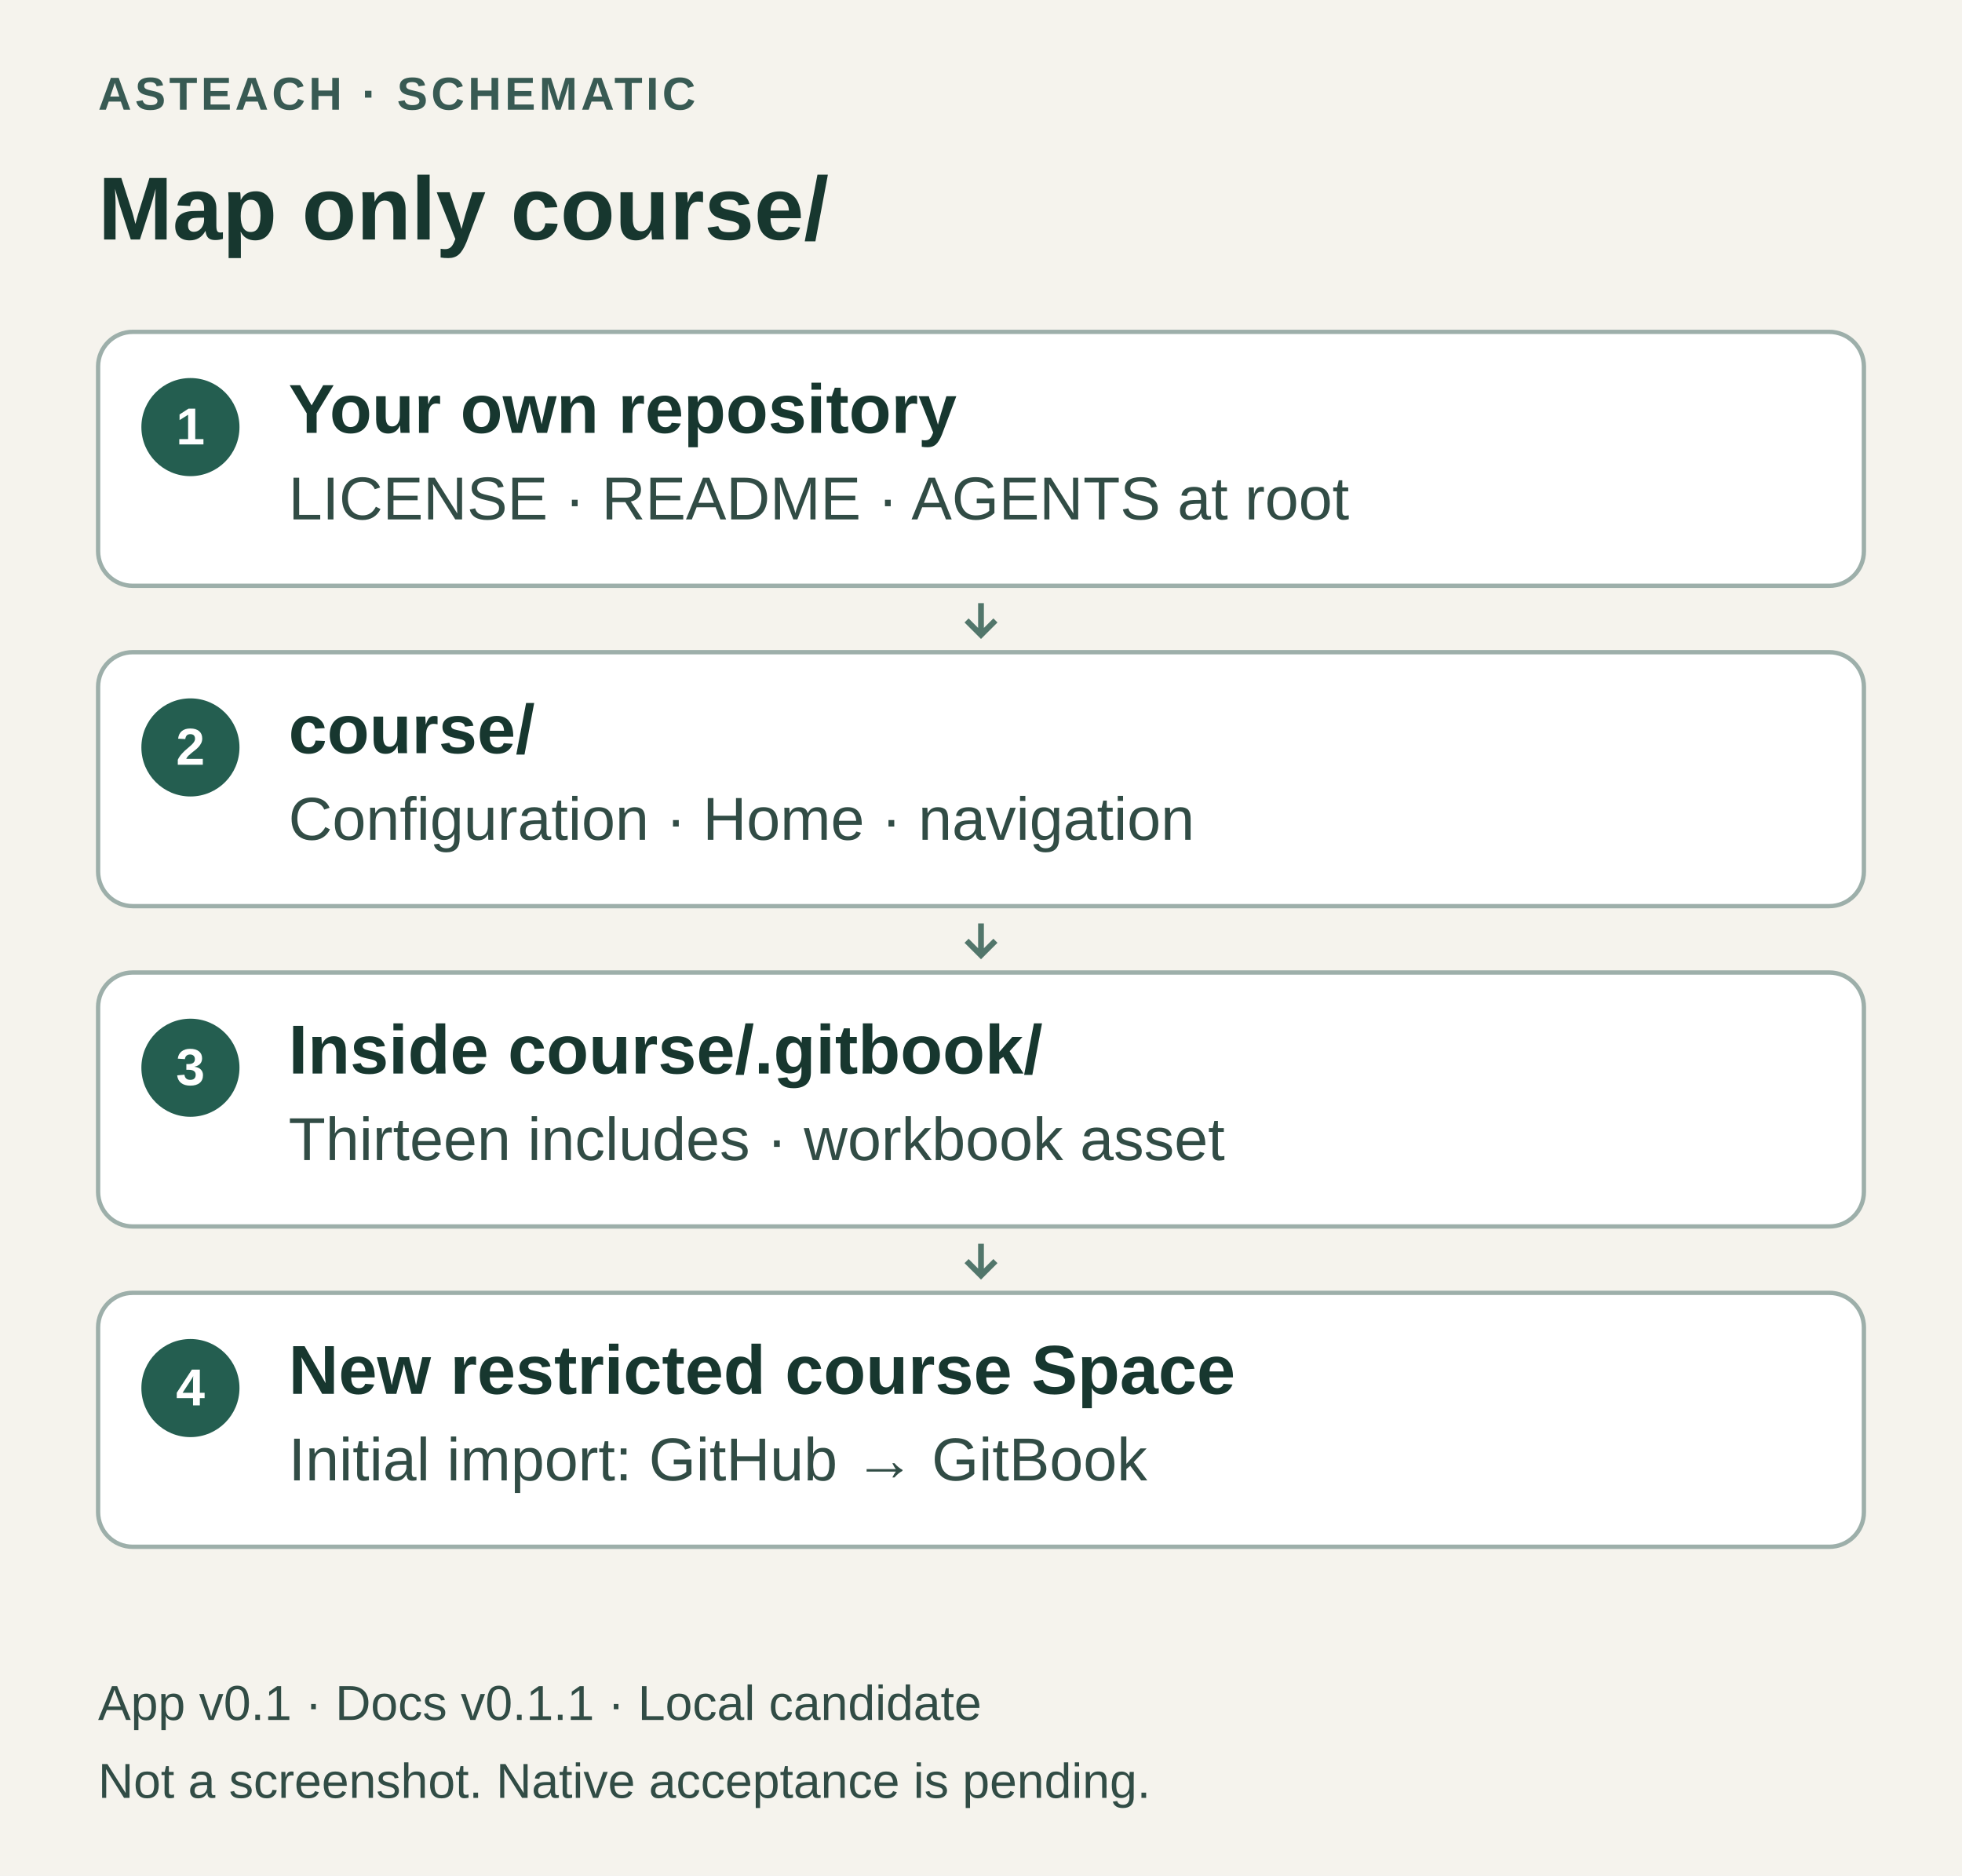
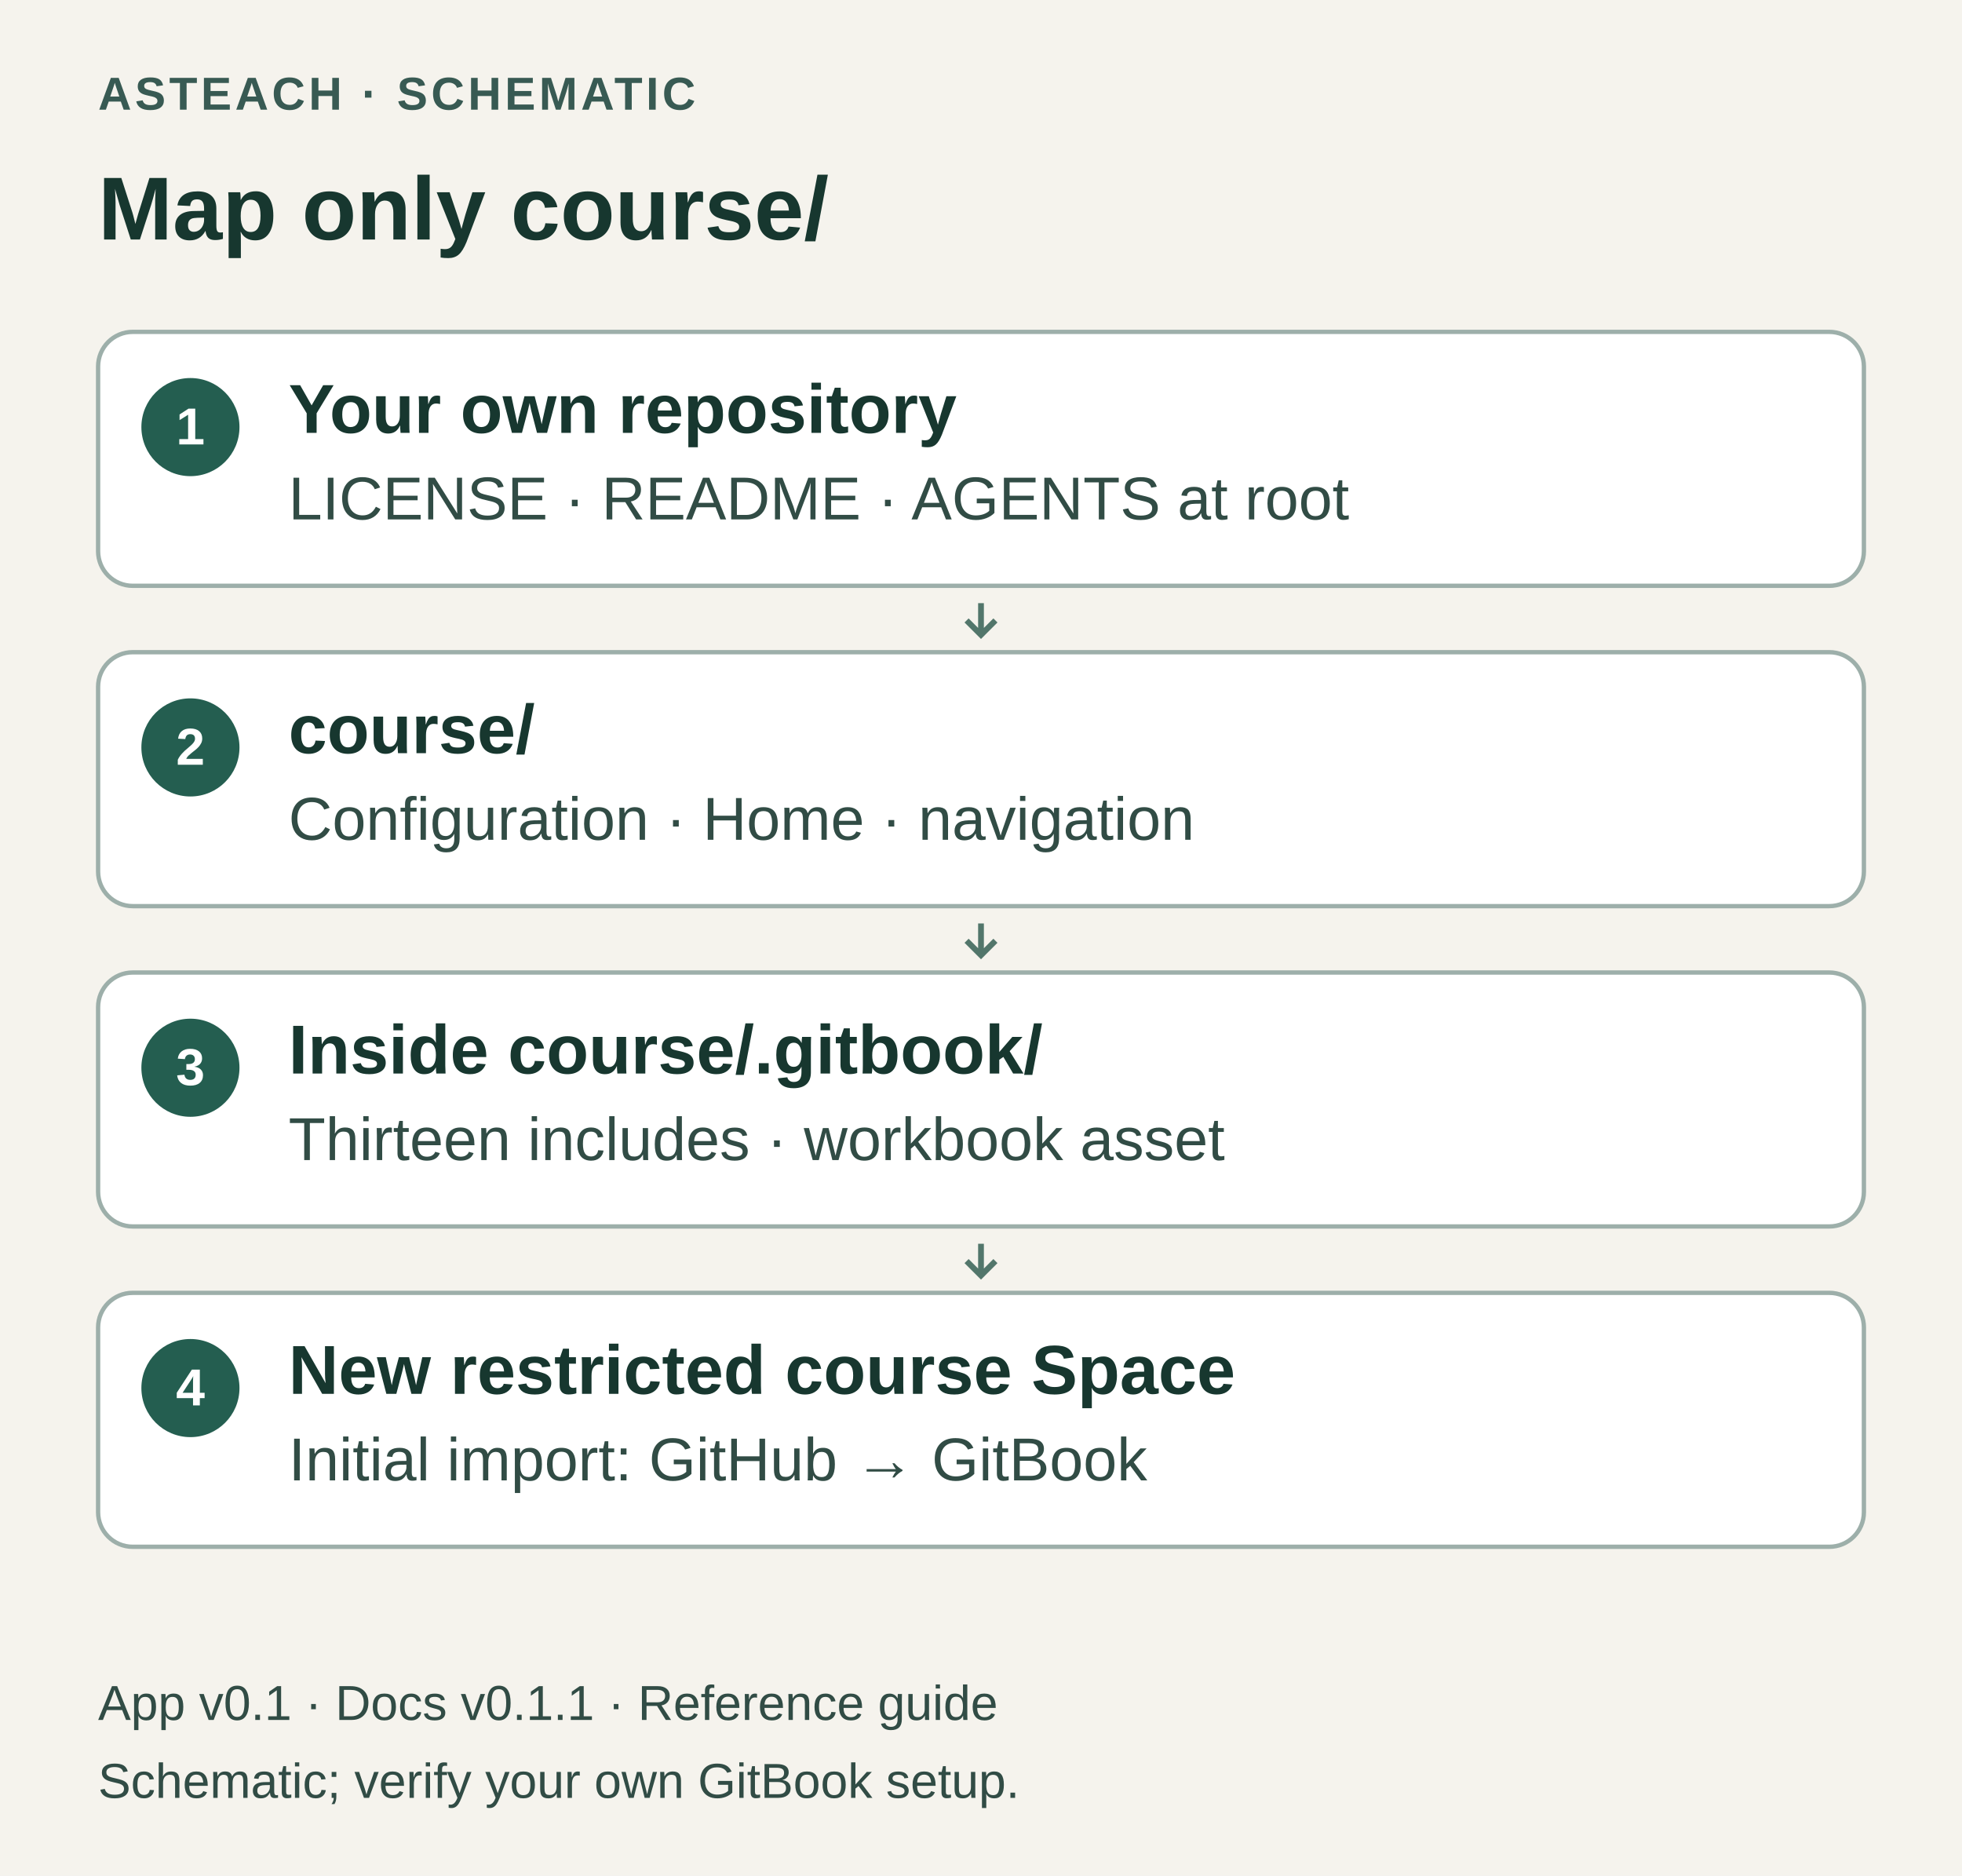
<svg xmlns="http://www.w3.org/2000/svg" viewBox="0 0 680 650" role="img" aria-labelledby="title description">
  <rect width="680" height="650" fill="#f5f3ed" />
  <g font-family="Arial, Helvetica, sans-serif">
    <text x="34" y="38" font-size="16" font-weight="700" letter-spacing="1.2" fill="#385a53">ASTEACH · SCHEMATIC</text>
    <text x="34" y="83" font-size="31" font-weight="700" fill="#17372f">Map only course/</text>
    <rect x="34" y="115" width="612" height="88" rx="12" fill="#ffffff" stroke="#9dafaa" stroke-width="1.5" />
    <circle cx="66" cy="148" r="17" fill="#245e50" />
    <text x="66" y="154" text-anchor="middle" font-size="18" font-weight="700" fill="#ffffff">1</text>
    <text x="100" y="150" font-size="24" font-weight="700" fill="#17372f">Your own repository</text>
    <text x="100" y="180" font-size="21" fill="#314c45">LICENSE · README · AGENTS at root</text>
    <path d="M 340 209 v 10 m -5 -4 l 5 5 l 5 -5" fill="none" stroke="#52766b" stroke-width="2" />
    <rect x="34" y="226" width="612" height="88" rx="12" fill="#ffffff" stroke="#9dafaa" stroke-width="1.5" />
    <circle cx="66" cy="259" r="17" fill="#245e50" />
    <text x="66" y="265" text-anchor="middle" font-size="18" font-weight="700" fill="#ffffff">2</text>
    <text x="100" y="261" font-size="24" font-weight="700" fill="#17372f">course/</text>
    <text x="100" y="291" font-size="21" fill="#314c45">Configuration · Home · navigation</text>
    <path d="M 340 320 v 10 m -5 -4 l 5 5 l 5 -5" fill="none" stroke="#52766b" stroke-width="2" />
    <rect x="34" y="337" width="612" height="88" rx="12" fill="#ffffff" stroke="#9dafaa" stroke-width="1.5" />
    <circle cx="66" cy="370" r="17" fill="#245e50" />
    <text x="66" y="376" text-anchor="middle" font-size="18" font-weight="700" fill="#ffffff">3</text>
    <text x="100" y="372" font-size="24" font-weight="700" fill="#17372f">Inside course/.gitbook/</text>
    <text x="100" y="402" font-size="21" fill="#314c45">Thirteen includes · workbook asset</text>
    <path d="M 340 431 v 10 m -5 -4 l 5 5 l 5 -5" fill="none" stroke="#52766b" stroke-width="2" />
    <rect x="34" y="448" width="612" height="88" rx="12" fill="#ffffff" stroke="#9dafaa" stroke-width="1.5" />
    <circle cx="66" cy="481" r="17" fill="#245e50" />
    <text x="66" y="487" text-anchor="middle" font-size="18" font-weight="700" fill="#ffffff">4</text>
    <text x="100" y="483" font-size="24" font-weight="700" fill="#17372f">New restricted course Space</text>
    <text x="100" y="513" font-size="21" fill="#314c45">Initial import: GitHub → GitBook</text>
-     <text x="34" y="596" font-size="17" fill="#314c45">App v0.1 · Docs v0.1.1 · Local candidate</text>
-     <text x="34" y="623" font-size="17" fill="#314c45">Not a screenshot. Native acceptance is pending.</text>
+     <text x="34" y="596" font-size="17" fill="#314c45">App v0.1 · Docs v0.1.1 · Reference guide</text>
+     <text x="34" y="623" font-size="17" fill="#314c45">Schematic; verify your own GitBook setup.</text>
  </g>
</svg>
